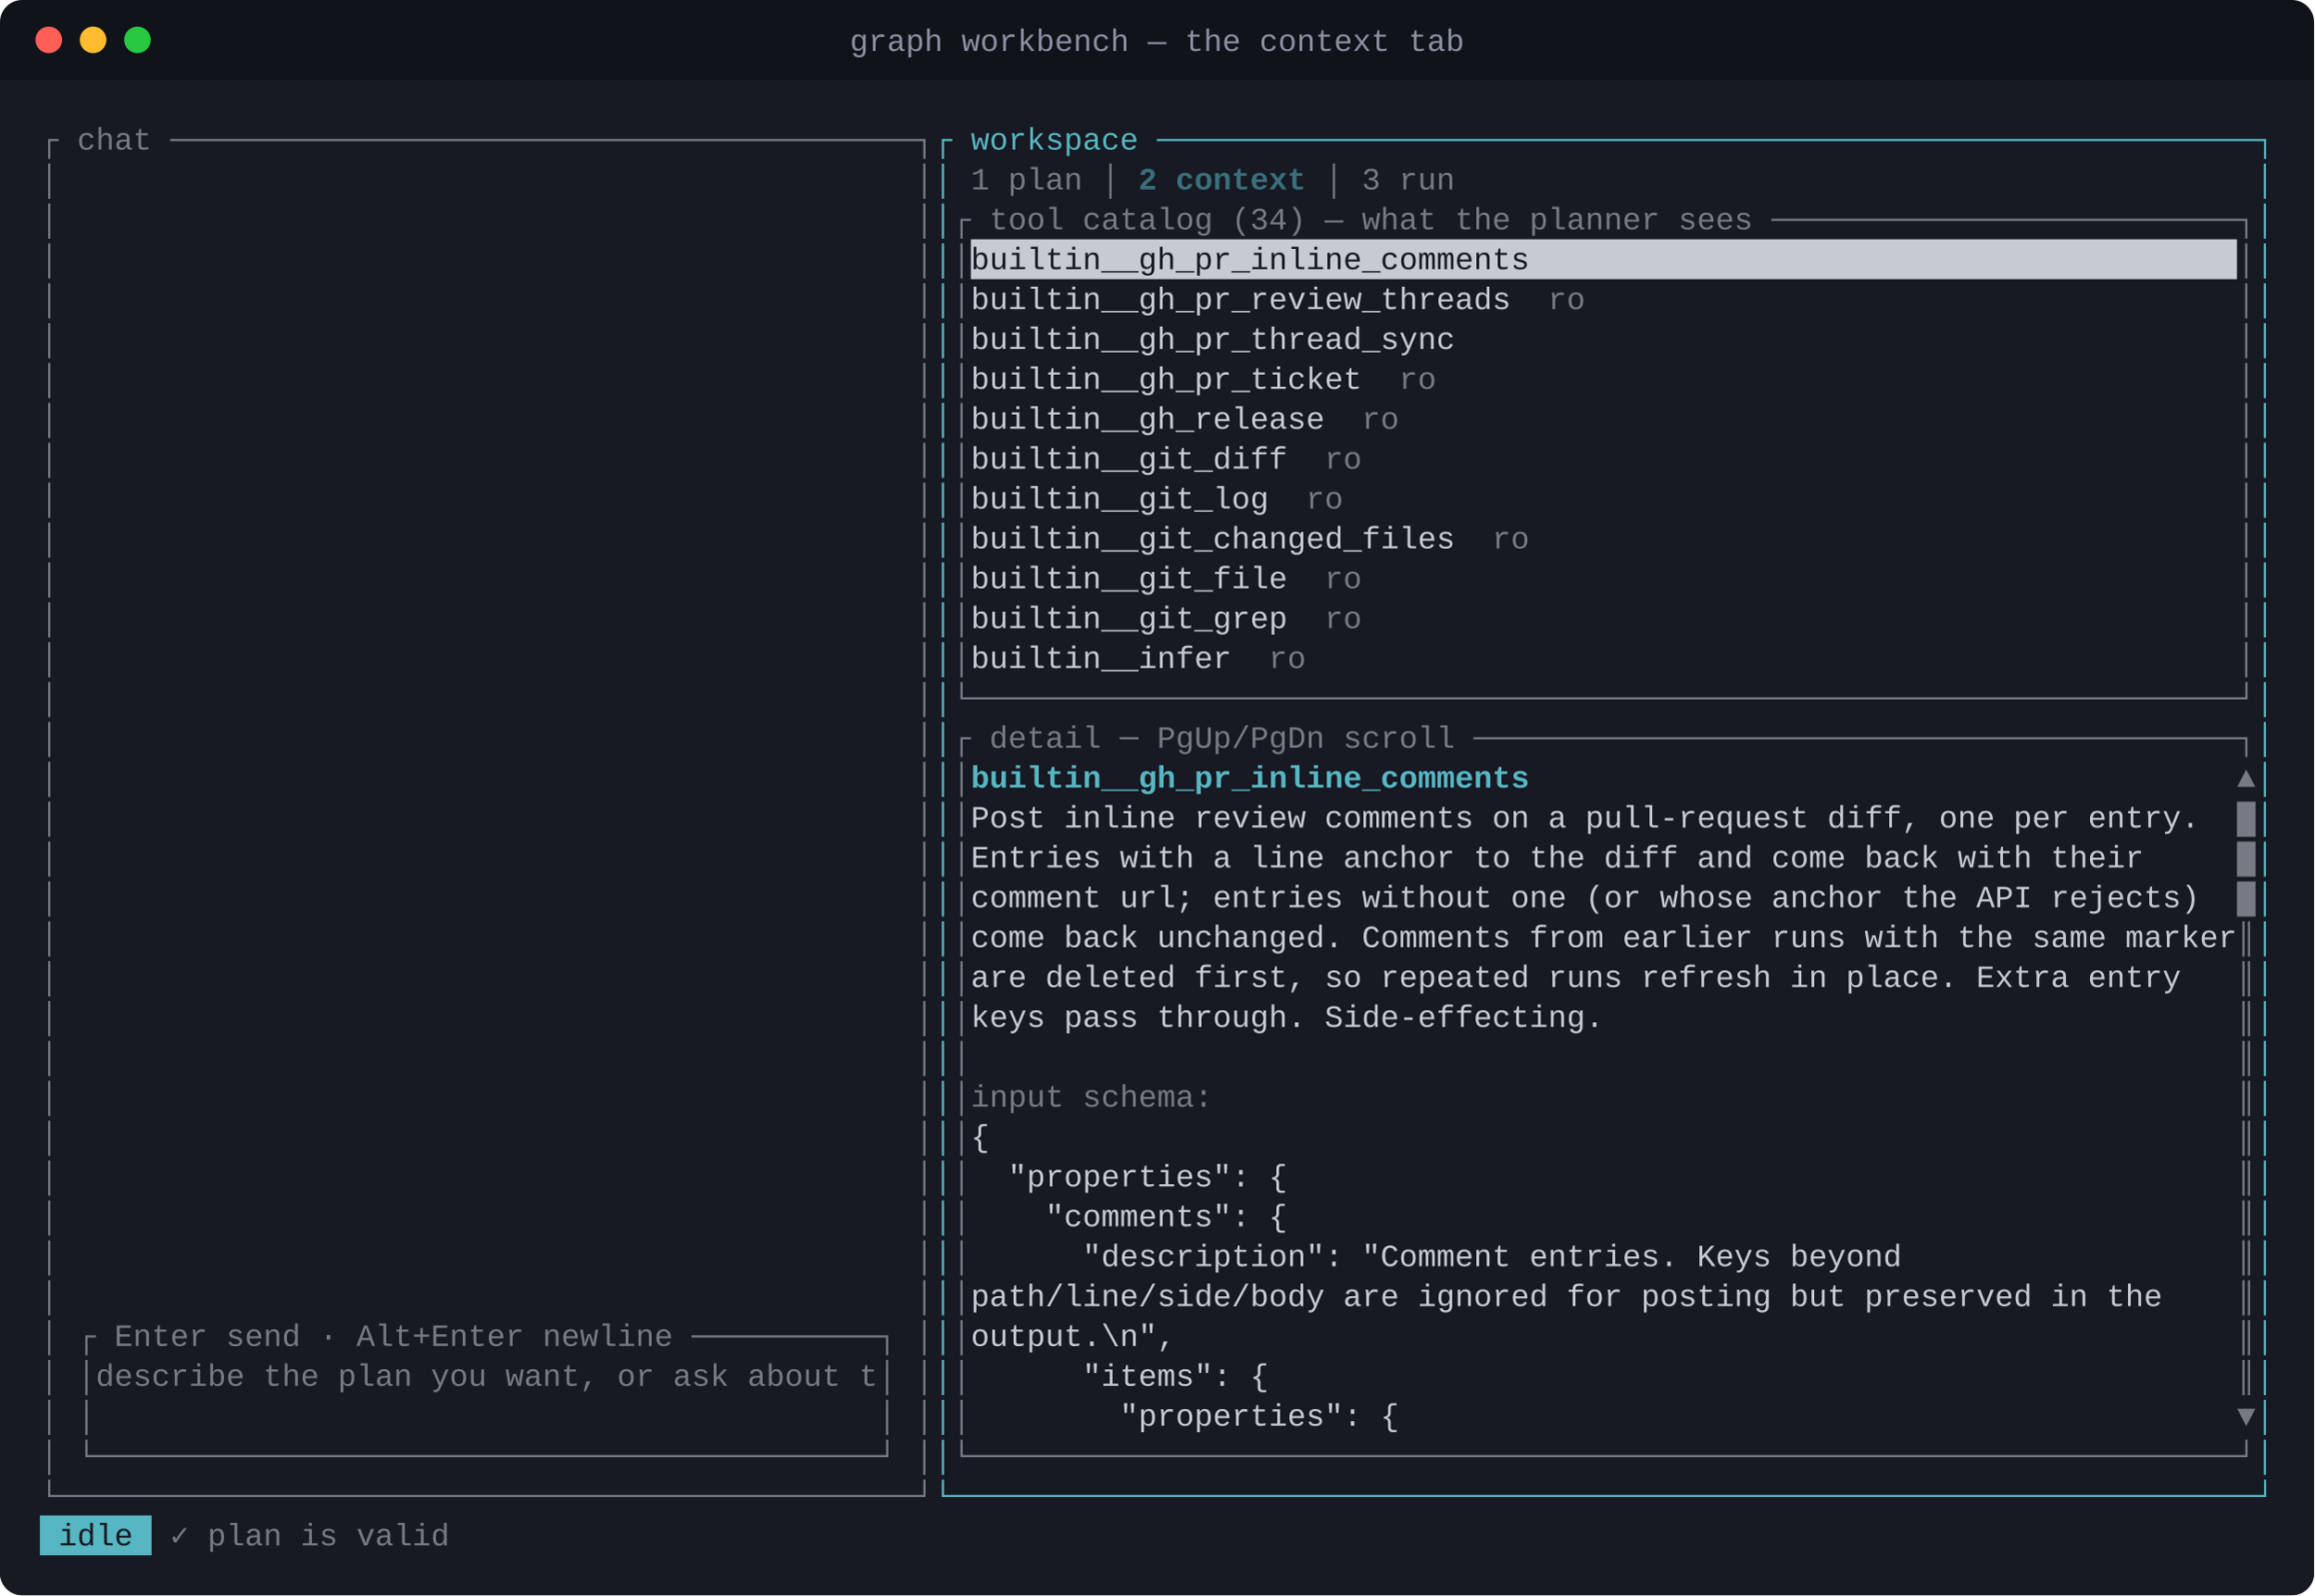
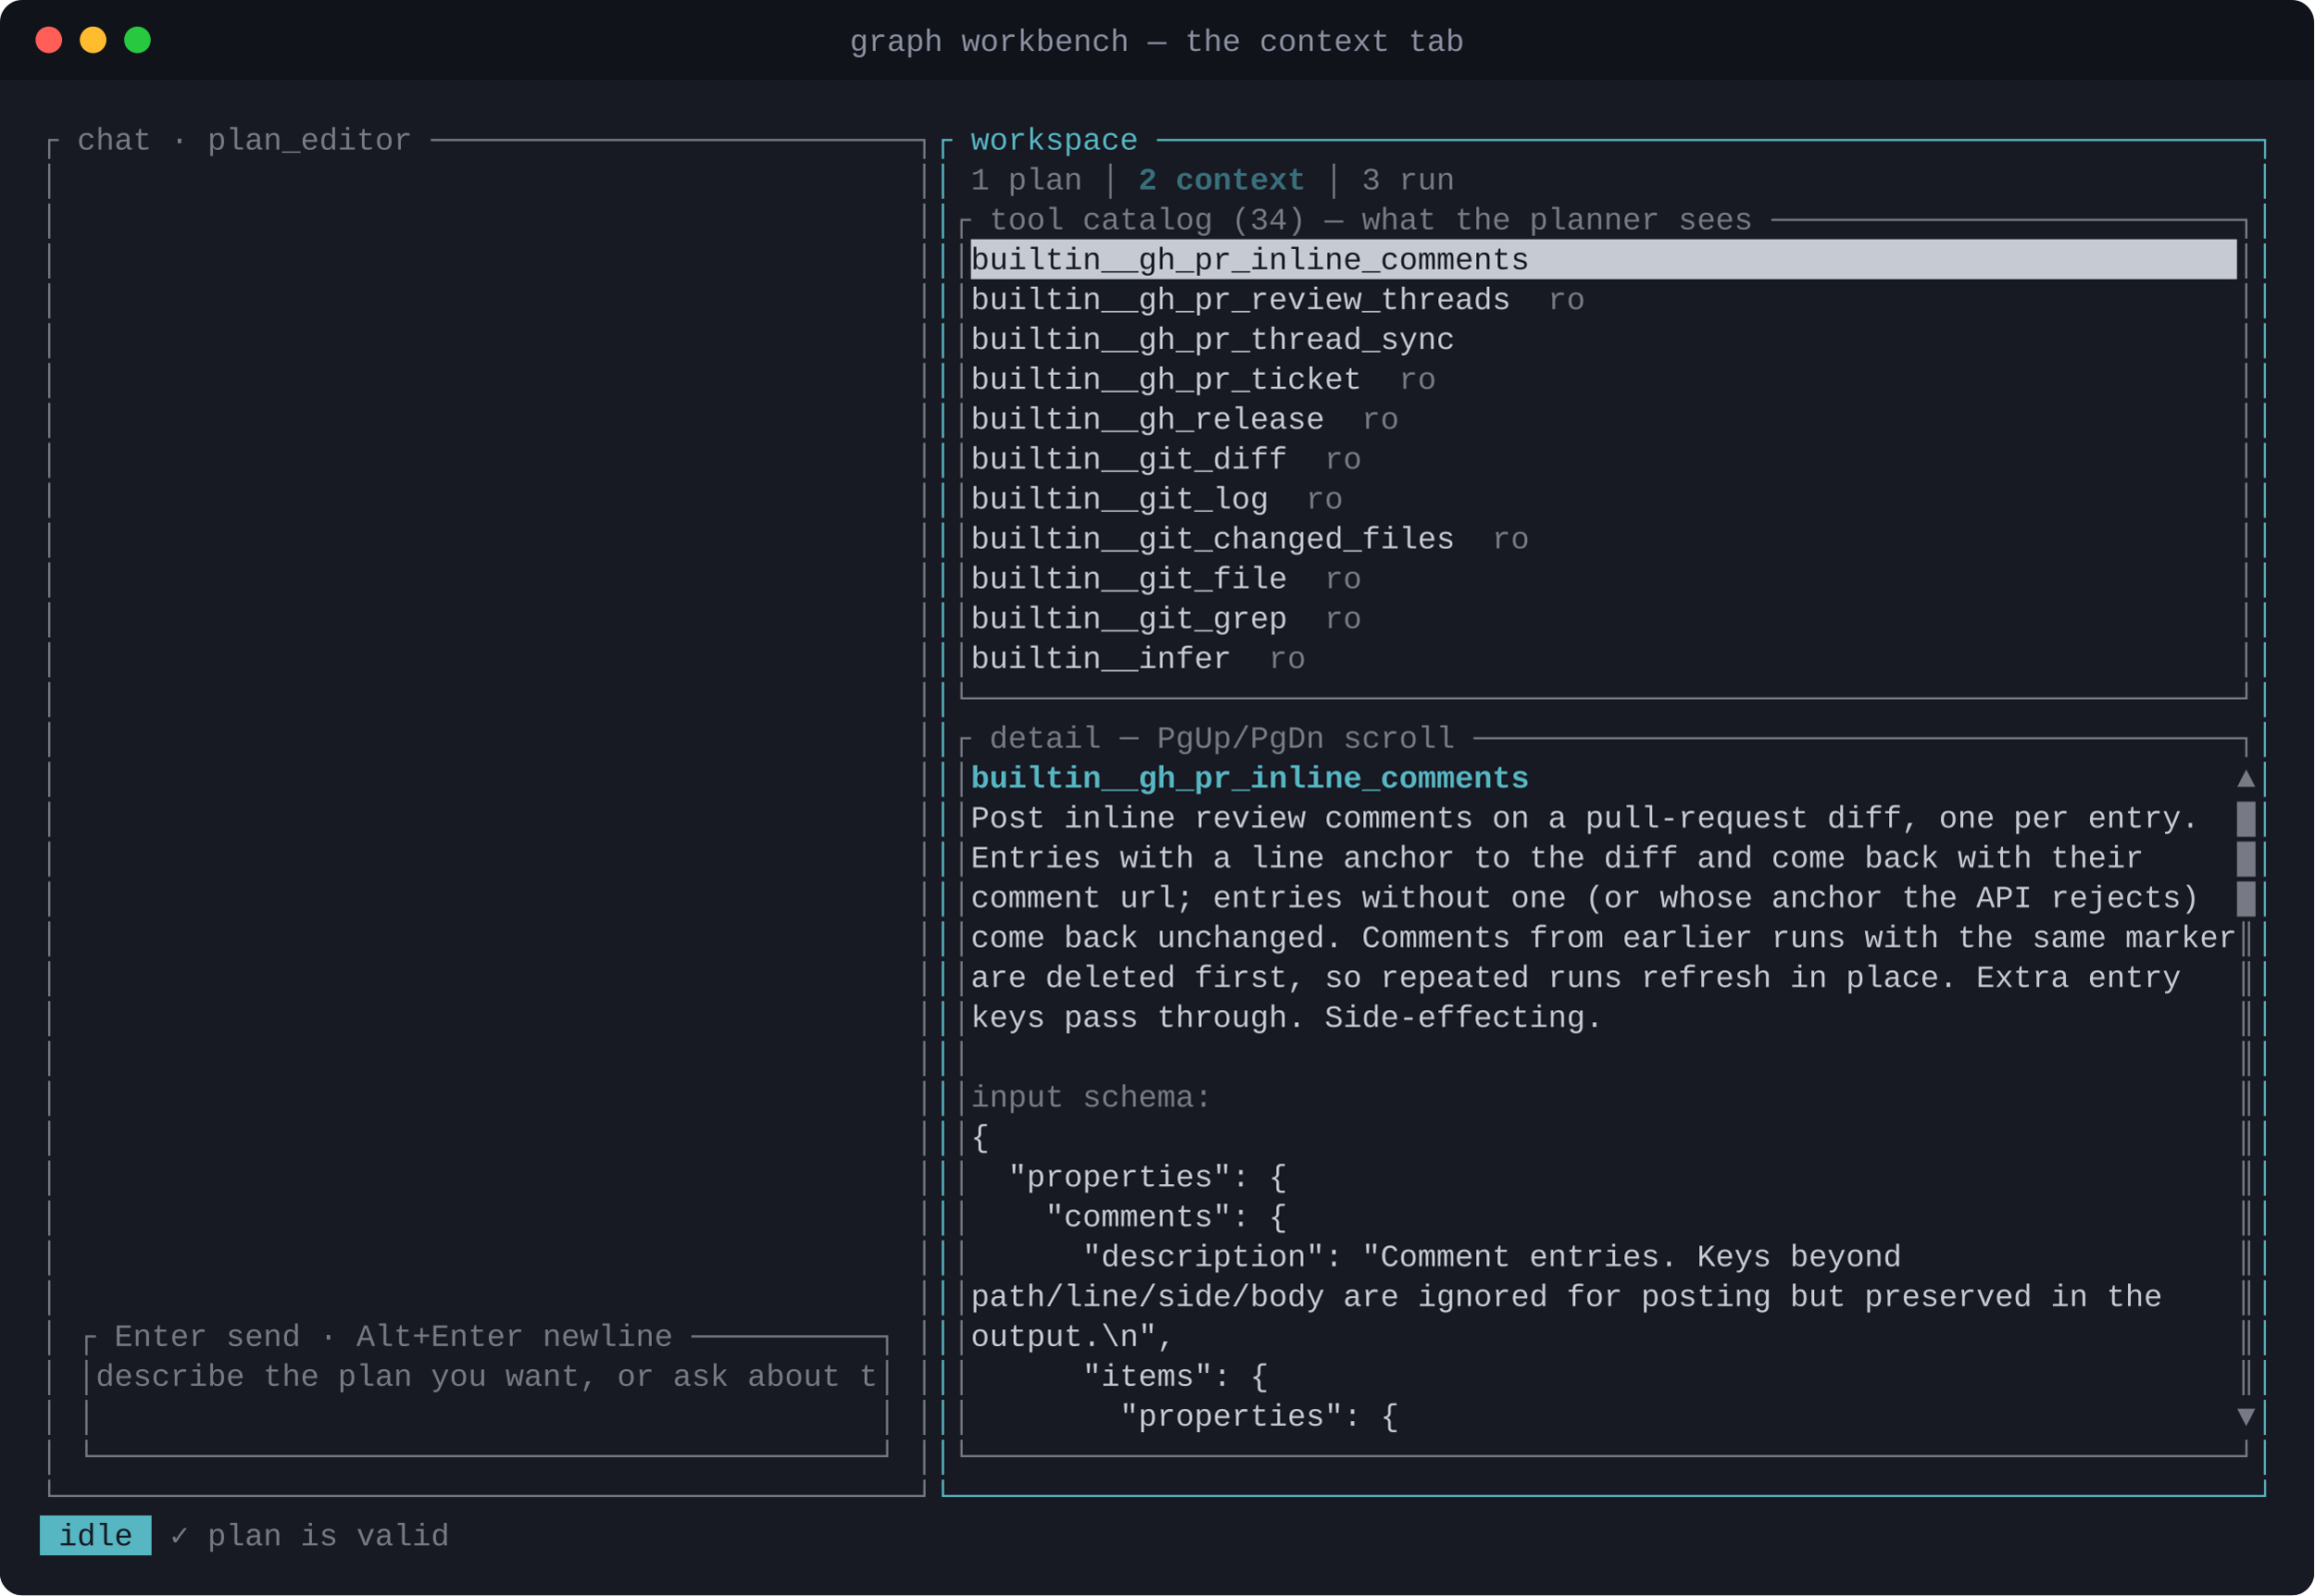
<svg xmlns="http://www.w3.org/2000/svg" width="1044" height="720" viewBox="0 0 1044 720" xml:space="preserve" font-family="ui-monospace, SFMono-Regular, Menlo, Consolas, 'Liberation Mono', monospace" font-size="14px">
  <rect width="1044" height="720" rx="10" fill="#11131b" />
  <rect y="36" width="1044" height="674" fill="#171923" />
  <rect y="700" width="1044" height="20" rx="10" fill="#171923" />
  <circle cx="22" cy="18" r="6" fill="#ff5f57" />
  <circle cx="42" cy="18" r="6" fill="#febc2e" />
  <circle cx="62" cy="18" r="6" fill="#28c840" />
  <text x="522" y="23" fill="#8b90a0" text-anchor="middle">graph workbench — the context tab</text>
  <rect x="438.0" y="108.0" width="571.2" height="18" fill="#c6cad3" />
  <rect x="18.0" y="684.0" width="50.4" height="18" fill="#56b6c2" />
  <text x="18.0" y="67.5" textLength="8.4" lengthAdjust="spacingAndGlyphs" fill="#c6cad3" opacity="0.55">┌</text>
  <text x="34.8" y="67.5" textLength="33.6" lengthAdjust="spacingAndGlyphs" fill="#c6cad3" opacity="0.55">chat</text>
-   <text x="76.8" y="67.5" textLength="344.4" lengthAdjust="spacingAndGlyphs" fill="#c6cad3" opacity="0.55">────────────────────────────────────────┐</text>
+   <text x="76.8" y="67.5" textLength="8.4" lengthAdjust="spacingAndGlyphs" fill="#c6cad3" opacity="0.55">·</text>
+   <text x="93.6" y="67.5" textLength="92.4" lengthAdjust="spacingAndGlyphs" fill="#c6cad3" opacity="0.55">plan_editor</text>
+   <text x="194.4" y="67.5" textLength="226.8" lengthAdjust="spacingAndGlyphs" fill="#c6cad3" opacity="0.55">──────────────────────────┐</text>
  <text x="421.2" y="67.5" textLength="8.4" lengthAdjust="spacingAndGlyphs" fill="#56b6c2">┌</text>
  <text x="438.0" y="67.5" textLength="75.6" lengthAdjust="spacingAndGlyphs" fill="#56b6c2">workspace</text>
  <text x="522.0" y="67.5" textLength="504.0" lengthAdjust="spacingAndGlyphs" fill="#56b6c2">───────────────────────────────────────────────────────────┐</text>
  <text x="18.0" y="85.5" textLength="8.4" lengthAdjust="spacingAndGlyphs" fill="#c6cad3" opacity="0.55">│</text>
  <text x="412.8" y="85.5" textLength="8.4" lengthAdjust="spacingAndGlyphs" fill="#c6cad3" opacity="0.55">│</text>
  <text x="421.2" y="85.5" textLength="8.4" lengthAdjust="spacingAndGlyphs" fill="#56b6c2">│</text>
  <text x="438.0" y="85.5" textLength="8.4" lengthAdjust="spacingAndGlyphs" fill="#c6cad3" opacity="0.55">1</text>
  <text x="454.8" y="85.5" textLength="33.6" lengthAdjust="spacingAndGlyphs" fill="#c6cad3" opacity="0.55">plan</text>
  <text x="496.8" y="85.5" textLength="8.4" lengthAdjust="spacingAndGlyphs" fill="#c6cad3" opacity="0.55">│</text>
  <text x="513.6" y="85.5" textLength="8.4" lengthAdjust="spacingAndGlyphs" fill="#56b6c2" font-weight="600" opacity="0.55">2</text>
  <text x="530.4" y="85.5" textLength="58.8" lengthAdjust="spacingAndGlyphs" fill="#56b6c2" font-weight="600" opacity="0.55">context</text>
  <text x="597.6" y="85.5" textLength="8.4" lengthAdjust="spacingAndGlyphs" fill="#c6cad3" opacity="0.55">│</text>
  <text x="614.4" y="85.5" textLength="8.4" lengthAdjust="spacingAndGlyphs" fill="#c6cad3" opacity="0.55">3</text>
  <text x="631.2" y="85.5" textLength="25.2" lengthAdjust="spacingAndGlyphs" fill="#c6cad3" opacity="0.55">run</text>
  <text x="1017.6" y="85.5" textLength="8.4" lengthAdjust="spacingAndGlyphs" fill="#56b6c2">│</text>
  <text x="18.0" y="103.5" textLength="8.4" lengthAdjust="spacingAndGlyphs" fill="#c6cad3" opacity="0.55">│</text>
  <text x="412.8" y="103.5" textLength="8.4" lengthAdjust="spacingAndGlyphs" fill="#c6cad3" opacity="0.55">│</text>
  <text x="421.2" y="103.5" textLength="8.4" lengthAdjust="spacingAndGlyphs" fill="#56b6c2">│</text>
  <text x="429.6" y="103.5" textLength="8.4" lengthAdjust="spacingAndGlyphs" fill="#c6cad3" opacity="0.55">┌</text>
  <text x="446.4" y="103.5" textLength="33.6" lengthAdjust="spacingAndGlyphs" fill="#c6cad3" opacity="0.55">tool</text>
  <text x="488.4" y="103.5" textLength="58.8" lengthAdjust="spacingAndGlyphs" fill="#c6cad3" opacity="0.55">catalog</text>
  <text x="555.6" y="103.5" textLength="33.6" lengthAdjust="spacingAndGlyphs" fill="#c6cad3" opacity="0.55">(34)</text>
  <text x="597.6" y="103.5" textLength="8.4" lengthAdjust="spacingAndGlyphs" fill="#c6cad3" opacity="0.55">—</text>
  <text x="614.4" y="103.5" textLength="33.6" lengthAdjust="spacingAndGlyphs" fill="#c6cad3" opacity="0.55">what</text>
  <text x="656.4" y="103.5" textLength="25.2" lengthAdjust="spacingAndGlyphs" fill="#c6cad3" opacity="0.55">the</text>
  <text x="690.0" y="103.5" textLength="58.8" lengthAdjust="spacingAndGlyphs" fill="#c6cad3" opacity="0.55">planner</text>
  <text x="757.2" y="103.5" textLength="33.6" lengthAdjust="spacingAndGlyphs" fill="#c6cad3" opacity="0.55">sees</text>
  <text x="799.2" y="103.5" textLength="218.4" lengthAdjust="spacingAndGlyphs" fill="#c6cad3" opacity="0.55">─────────────────────────┐</text>
  <text x="1017.6" y="103.5" textLength="8.4" lengthAdjust="spacingAndGlyphs" fill="#56b6c2">│</text>
  <text x="18.0" y="121.5" textLength="8.4" lengthAdjust="spacingAndGlyphs" fill="#c6cad3" opacity="0.55">│</text>
  <text x="412.8" y="121.5" textLength="8.4" lengthAdjust="spacingAndGlyphs" fill="#c6cad3" opacity="0.55">│</text>
  <text x="421.2" y="121.5" textLength="8.4" lengthAdjust="spacingAndGlyphs" fill="#56b6c2">│</text>
  <text x="429.6" y="121.5" textLength="8.4" lengthAdjust="spacingAndGlyphs" fill="#c6cad3" opacity="0.55">│</text>
  <text x="438.0" y="121.5" textLength="252.0" lengthAdjust="spacingAndGlyphs" fill="#171923">builtin__gh_pr_inline_comments</text>
  <text x="1009.2" y="121.5" textLength="8.4" lengthAdjust="spacingAndGlyphs" fill="#c6cad3" opacity="0.55">│</text>
  <text x="1017.6" y="121.5" textLength="8.4" lengthAdjust="spacingAndGlyphs" fill="#56b6c2">│</text>
  <text x="18.0" y="139.5" textLength="8.4" lengthAdjust="spacingAndGlyphs" fill="#c6cad3" opacity="0.55">│</text>
  <text x="412.8" y="139.5" textLength="8.4" lengthAdjust="spacingAndGlyphs" fill="#c6cad3" opacity="0.55">│</text>
  <text x="421.2" y="139.5" textLength="8.4" lengthAdjust="spacingAndGlyphs" fill="#56b6c2">│</text>
  <text x="429.6" y="139.5" textLength="8.4" lengthAdjust="spacingAndGlyphs" fill="#c6cad3" opacity="0.55">│</text>
  <text x="438.0" y="139.5" textLength="243.6" lengthAdjust="spacingAndGlyphs" fill="#c6cad3">builtin__gh_pr_review_threads</text>
  <text x="698.4" y="139.5" textLength="16.8" lengthAdjust="spacingAndGlyphs" fill="#c6cad3" opacity="0.55">ro</text>
  <text x="1009.2" y="139.5" textLength="8.4" lengthAdjust="spacingAndGlyphs" fill="#c6cad3" opacity="0.55">│</text>
  <text x="1017.6" y="139.5" textLength="8.4" lengthAdjust="spacingAndGlyphs" fill="#56b6c2">│</text>
  <text x="18.0" y="157.5" textLength="8.4" lengthAdjust="spacingAndGlyphs" fill="#c6cad3" opacity="0.55">│</text>
  <text x="412.8" y="157.5" textLength="8.4" lengthAdjust="spacingAndGlyphs" fill="#c6cad3" opacity="0.55">│</text>
  <text x="421.2" y="157.5" textLength="8.4" lengthAdjust="spacingAndGlyphs" fill="#56b6c2">│</text>
  <text x="429.6" y="157.5" textLength="8.4" lengthAdjust="spacingAndGlyphs" fill="#c6cad3" opacity="0.55">│</text>
  <text x="438.0" y="157.5" textLength="218.4" lengthAdjust="spacingAndGlyphs" fill="#c6cad3">builtin__gh_pr_thread_sync</text>
  <text x="1009.2" y="157.5" textLength="8.4" lengthAdjust="spacingAndGlyphs" fill="#c6cad3" opacity="0.55">│</text>
  <text x="1017.6" y="157.5" textLength="8.4" lengthAdjust="spacingAndGlyphs" fill="#56b6c2">│</text>
  <text x="18.0" y="175.5" textLength="8.4" lengthAdjust="spacingAndGlyphs" fill="#c6cad3" opacity="0.55">│</text>
  <text x="412.8" y="175.5" textLength="8.4" lengthAdjust="spacingAndGlyphs" fill="#c6cad3" opacity="0.55">│</text>
  <text x="421.2" y="175.5" textLength="8.4" lengthAdjust="spacingAndGlyphs" fill="#56b6c2">│</text>
  <text x="429.6" y="175.5" textLength="8.4" lengthAdjust="spacingAndGlyphs" fill="#c6cad3" opacity="0.55">│</text>
  <text x="438.0" y="175.5" textLength="176.4" lengthAdjust="spacingAndGlyphs" fill="#c6cad3">builtin__gh_pr_ticket</text>
  <text x="631.2" y="175.5" textLength="16.8" lengthAdjust="spacingAndGlyphs" fill="#c6cad3" opacity="0.55">ro</text>
  <text x="1009.2" y="175.5" textLength="8.4" lengthAdjust="spacingAndGlyphs" fill="#c6cad3" opacity="0.55">│</text>
  <text x="1017.6" y="175.5" textLength="8.4" lengthAdjust="spacingAndGlyphs" fill="#56b6c2">│</text>
  <text x="18.0" y="193.5" textLength="8.4" lengthAdjust="spacingAndGlyphs" fill="#c6cad3" opacity="0.55">│</text>
  <text x="412.8" y="193.5" textLength="8.4" lengthAdjust="spacingAndGlyphs" fill="#c6cad3" opacity="0.55">│</text>
  <text x="421.2" y="193.5" textLength="8.4" lengthAdjust="spacingAndGlyphs" fill="#56b6c2">│</text>
  <text x="429.6" y="193.5" textLength="8.4" lengthAdjust="spacingAndGlyphs" fill="#c6cad3" opacity="0.55">│</text>
  <text x="438.0" y="193.5" textLength="159.6" lengthAdjust="spacingAndGlyphs" fill="#c6cad3">builtin__gh_release</text>
  <text x="614.4" y="193.5" textLength="16.8" lengthAdjust="spacingAndGlyphs" fill="#c6cad3" opacity="0.55">ro</text>
  <text x="1009.2" y="193.5" textLength="8.4" lengthAdjust="spacingAndGlyphs" fill="#c6cad3" opacity="0.55">│</text>
  <text x="1017.6" y="193.5" textLength="8.4" lengthAdjust="spacingAndGlyphs" fill="#56b6c2">│</text>
  <text x="18.0" y="211.5" textLength="8.4" lengthAdjust="spacingAndGlyphs" fill="#c6cad3" opacity="0.55">│</text>
  <text x="412.8" y="211.5" textLength="8.4" lengthAdjust="spacingAndGlyphs" fill="#c6cad3" opacity="0.55">│</text>
  <text x="421.2" y="211.5" textLength="8.4" lengthAdjust="spacingAndGlyphs" fill="#56b6c2">│</text>
  <text x="429.6" y="211.5" textLength="8.4" lengthAdjust="spacingAndGlyphs" fill="#c6cad3" opacity="0.55">│</text>
  <text x="438.0" y="211.5" textLength="142.8" lengthAdjust="spacingAndGlyphs" fill="#c6cad3">builtin__git_diff</text>
  <text x="597.6" y="211.5" textLength="16.8" lengthAdjust="spacingAndGlyphs" fill="#c6cad3" opacity="0.55">ro</text>
  <text x="1009.2" y="211.5" textLength="8.4" lengthAdjust="spacingAndGlyphs" fill="#c6cad3" opacity="0.55">│</text>
  <text x="1017.6" y="211.5" textLength="8.4" lengthAdjust="spacingAndGlyphs" fill="#56b6c2">│</text>
  <text x="18.0" y="229.5" textLength="8.4" lengthAdjust="spacingAndGlyphs" fill="#c6cad3" opacity="0.55">│</text>
  <text x="412.8" y="229.5" textLength="8.4" lengthAdjust="spacingAndGlyphs" fill="#c6cad3" opacity="0.55">│</text>
  <text x="421.2" y="229.5" textLength="8.4" lengthAdjust="spacingAndGlyphs" fill="#56b6c2">│</text>
  <text x="429.6" y="229.5" textLength="8.4" lengthAdjust="spacingAndGlyphs" fill="#c6cad3" opacity="0.55">│</text>
  <text x="438.0" y="229.5" textLength="134.4" lengthAdjust="spacingAndGlyphs" fill="#c6cad3">builtin__git_log</text>
  <text x="589.2" y="229.5" textLength="16.8" lengthAdjust="spacingAndGlyphs" fill="#c6cad3" opacity="0.55">ro</text>
  <text x="1009.2" y="229.5" textLength="8.4" lengthAdjust="spacingAndGlyphs" fill="#c6cad3" opacity="0.55">│</text>
  <text x="1017.6" y="229.5" textLength="8.4" lengthAdjust="spacingAndGlyphs" fill="#56b6c2">│</text>
  <text x="18.0" y="247.5" textLength="8.4" lengthAdjust="spacingAndGlyphs" fill="#c6cad3" opacity="0.55">│</text>
  <text x="412.8" y="247.5" textLength="8.4" lengthAdjust="spacingAndGlyphs" fill="#c6cad3" opacity="0.55">│</text>
  <text x="421.2" y="247.5" textLength="8.4" lengthAdjust="spacingAndGlyphs" fill="#56b6c2">│</text>
  <text x="429.6" y="247.5" textLength="8.4" lengthAdjust="spacingAndGlyphs" fill="#c6cad3" opacity="0.55">│</text>
  <text x="438.0" y="247.5" textLength="218.4" lengthAdjust="spacingAndGlyphs" fill="#c6cad3">builtin__git_changed_files</text>
  <text x="673.2" y="247.5" textLength="16.8" lengthAdjust="spacingAndGlyphs" fill="#c6cad3" opacity="0.55">ro</text>
  <text x="1009.2" y="247.5" textLength="8.4" lengthAdjust="spacingAndGlyphs" fill="#c6cad3" opacity="0.55">│</text>
  <text x="1017.6" y="247.5" textLength="8.4" lengthAdjust="spacingAndGlyphs" fill="#56b6c2">│</text>
  <text x="18.0" y="265.5" textLength="8.4" lengthAdjust="spacingAndGlyphs" fill="#c6cad3" opacity="0.55">│</text>
  <text x="412.8" y="265.5" textLength="8.4" lengthAdjust="spacingAndGlyphs" fill="#c6cad3" opacity="0.55">│</text>
  <text x="421.2" y="265.5" textLength="8.4" lengthAdjust="spacingAndGlyphs" fill="#56b6c2">│</text>
  <text x="429.6" y="265.5" textLength="8.4" lengthAdjust="spacingAndGlyphs" fill="#c6cad3" opacity="0.55">│</text>
  <text x="438.0" y="265.5" textLength="142.8" lengthAdjust="spacingAndGlyphs" fill="#c6cad3">builtin__git_file</text>
  <text x="597.6" y="265.5" textLength="16.8" lengthAdjust="spacingAndGlyphs" fill="#c6cad3" opacity="0.55">ro</text>
  <text x="1009.2" y="265.5" textLength="8.4" lengthAdjust="spacingAndGlyphs" fill="#c6cad3" opacity="0.55">│</text>
  <text x="1017.6" y="265.5" textLength="8.4" lengthAdjust="spacingAndGlyphs" fill="#56b6c2">│</text>
  <text x="18.0" y="283.5" textLength="8.4" lengthAdjust="spacingAndGlyphs" fill="#c6cad3" opacity="0.55">│</text>
  <text x="412.8" y="283.5" textLength="8.4" lengthAdjust="spacingAndGlyphs" fill="#c6cad3" opacity="0.55">│</text>
  <text x="421.2" y="283.5" textLength="8.4" lengthAdjust="spacingAndGlyphs" fill="#56b6c2">│</text>
  <text x="429.6" y="283.5" textLength="8.4" lengthAdjust="spacingAndGlyphs" fill="#c6cad3" opacity="0.55">│</text>
  <text x="438.0" y="283.5" textLength="142.8" lengthAdjust="spacingAndGlyphs" fill="#c6cad3">builtin__git_grep</text>
  <text x="597.6" y="283.5" textLength="16.8" lengthAdjust="spacingAndGlyphs" fill="#c6cad3" opacity="0.55">ro</text>
  <text x="1009.2" y="283.5" textLength="8.4" lengthAdjust="spacingAndGlyphs" fill="#c6cad3" opacity="0.55">│</text>
  <text x="1017.6" y="283.5" textLength="8.4" lengthAdjust="spacingAndGlyphs" fill="#56b6c2">│</text>
  <text x="18.0" y="301.5" textLength="8.4" lengthAdjust="spacingAndGlyphs" fill="#c6cad3" opacity="0.55">│</text>
  <text x="412.8" y="301.5" textLength="8.4" lengthAdjust="spacingAndGlyphs" fill="#c6cad3" opacity="0.55">│</text>
  <text x="421.2" y="301.5" textLength="8.4" lengthAdjust="spacingAndGlyphs" fill="#56b6c2">│</text>
  <text x="429.6" y="301.5" textLength="8.4" lengthAdjust="spacingAndGlyphs" fill="#c6cad3" opacity="0.55">│</text>
  <text x="438.0" y="301.5" textLength="117.6" lengthAdjust="spacingAndGlyphs" fill="#c6cad3">builtin__infer</text>
  <text x="572.4" y="301.5" textLength="16.8" lengthAdjust="spacingAndGlyphs" fill="#c6cad3" opacity="0.55">ro</text>
  <text x="1009.2" y="301.5" textLength="8.4" lengthAdjust="spacingAndGlyphs" fill="#c6cad3" opacity="0.55">│</text>
  <text x="1017.6" y="301.5" textLength="8.4" lengthAdjust="spacingAndGlyphs" fill="#56b6c2">│</text>
  <text x="18.0" y="319.5" textLength="8.4" lengthAdjust="spacingAndGlyphs" fill="#c6cad3" opacity="0.55">│</text>
  <text x="412.8" y="319.5" textLength="8.4" lengthAdjust="spacingAndGlyphs" fill="#c6cad3" opacity="0.55">│</text>
  <text x="421.2" y="319.5" textLength="8.4" lengthAdjust="spacingAndGlyphs" fill="#56b6c2">│</text>
  <text x="429.6" y="319.5" textLength="588.0" lengthAdjust="spacingAndGlyphs" fill="#c6cad3" opacity="0.55">└────────────────────────────────────────────────────────────────────┘</text>
  <text x="1017.6" y="319.5" textLength="8.4" lengthAdjust="spacingAndGlyphs" fill="#56b6c2">│</text>
  <text x="18.0" y="337.5" textLength="8.4" lengthAdjust="spacingAndGlyphs" fill="#c6cad3" opacity="0.55">│</text>
  <text x="412.8" y="337.5" textLength="8.4" lengthAdjust="spacingAndGlyphs" fill="#c6cad3" opacity="0.55">│</text>
  <text x="421.2" y="337.5" textLength="8.4" lengthAdjust="spacingAndGlyphs" fill="#56b6c2">│</text>
  <text x="429.6" y="337.5" textLength="8.4" lengthAdjust="spacingAndGlyphs" fill="#c6cad3" opacity="0.55">┌</text>
  <text x="446.4" y="337.5" textLength="50.4" lengthAdjust="spacingAndGlyphs" fill="#c6cad3" opacity="0.55">detail</text>
  <text x="505.2" y="337.5" textLength="8.4" lengthAdjust="spacingAndGlyphs" fill="#c6cad3" opacity="0.55">─</text>
  <text x="522.0" y="337.5" textLength="75.6" lengthAdjust="spacingAndGlyphs" fill="#c6cad3" opacity="0.55">PgUp/PgDn</text>
  <text x="606.0" y="337.5" textLength="50.4" lengthAdjust="spacingAndGlyphs" fill="#c6cad3" opacity="0.55">scroll</text>
  <text x="664.8" y="337.5" textLength="352.8" lengthAdjust="spacingAndGlyphs" fill="#c6cad3" opacity="0.55">─────────────────────────────────────────┐</text>
  <text x="1017.6" y="337.5" textLength="8.4" lengthAdjust="spacingAndGlyphs" fill="#56b6c2">│</text>
  <text x="18.0" y="355.5" textLength="8.4" lengthAdjust="spacingAndGlyphs" fill="#c6cad3" opacity="0.55">│</text>
  <text x="412.8" y="355.5" textLength="8.4" lengthAdjust="spacingAndGlyphs" fill="#c6cad3" opacity="0.55">│</text>
  <text x="421.2" y="355.5" textLength="8.4" lengthAdjust="spacingAndGlyphs" fill="#56b6c2">│</text>
  <text x="429.6" y="355.5" textLength="8.4" lengthAdjust="spacingAndGlyphs" fill="#c6cad3" opacity="0.55">│</text>
  <text x="438.0" y="355.5" textLength="252.0" lengthAdjust="spacingAndGlyphs" fill="#56b6c2" font-weight="600">builtin__gh_pr_inline_comments</text>
  <text x="1009.2" y="355.5" textLength="8.4" lengthAdjust="spacingAndGlyphs" fill="#c6cad3" opacity="0.55">▲</text>
  <text x="1017.6" y="355.5" textLength="8.4" lengthAdjust="spacingAndGlyphs" fill="#56b6c2">│</text>
  <text x="18.0" y="373.5" textLength="8.4" lengthAdjust="spacingAndGlyphs" fill="#c6cad3" opacity="0.55">│</text>
  <text x="412.8" y="373.5" textLength="8.4" lengthAdjust="spacingAndGlyphs" fill="#c6cad3" opacity="0.55">│</text>
  <text x="421.2" y="373.5" textLength="8.4" lengthAdjust="spacingAndGlyphs" fill="#56b6c2">│</text>
  <text x="429.6" y="373.5" textLength="8.4" lengthAdjust="spacingAndGlyphs" fill="#c6cad3" opacity="0.55">│</text>
  <text x="438.0" y="373.5" textLength="33.6" lengthAdjust="spacingAndGlyphs" fill="#c6cad3">Post</text>
  <text x="480.0" y="373.5" textLength="50.4" lengthAdjust="spacingAndGlyphs" fill="#c6cad3">inline</text>
  <text x="538.8" y="373.5" textLength="50.4" lengthAdjust="spacingAndGlyphs" fill="#c6cad3">review</text>
  <text x="597.6" y="373.5" textLength="67.2" lengthAdjust="spacingAndGlyphs" fill="#c6cad3">comments</text>
  <text x="673.2" y="373.5" textLength="16.8" lengthAdjust="spacingAndGlyphs" fill="#c6cad3">on</text>
  <text x="698.4" y="373.5" textLength="8.4" lengthAdjust="spacingAndGlyphs" fill="#c6cad3">a</text>
  <text x="715.2" y="373.5" textLength="100.8" lengthAdjust="spacingAndGlyphs" fill="#c6cad3">pull-request</text>
  <text x="824.4" y="373.5" textLength="42.0" lengthAdjust="spacingAndGlyphs" fill="#c6cad3">diff,</text>
  <text x="874.8" y="373.5" textLength="25.2" lengthAdjust="spacingAndGlyphs" fill="#c6cad3">one</text>
  <text x="908.4" y="373.5" textLength="25.2" lengthAdjust="spacingAndGlyphs" fill="#c6cad3">per</text>
  <text x="942.0" y="373.5" textLength="50.4" lengthAdjust="spacingAndGlyphs" fill="#c6cad3">entry.</text>
  <text x="1009.2" y="373.5" textLength="8.4" lengthAdjust="spacingAndGlyphs" fill="#c6cad3" opacity="0.55">█</text>
  <text x="1017.6" y="373.5" textLength="8.4" lengthAdjust="spacingAndGlyphs" fill="#56b6c2">│</text>
  <text x="18.0" y="391.5" textLength="8.4" lengthAdjust="spacingAndGlyphs" fill="#c6cad3" opacity="0.55">│</text>
  <text x="412.8" y="391.5" textLength="8.4" lengthAdjust="spacingAndGlyphs" fill="#c6cad3" opacity="0.55">│</text>
  <text x="421.2" y="391.5" textLength="8.4" lengthAdjust="spacingAndGlyphs" fill="#56b6c2">│</text>
  <text x="429.6" y="391.5" textLength="8.4" lengthAdjust="spacingAndGlyphs" fill="#c6cad3" opacity="0.55">│</text>
  <text x="438.0" y="391.5" textLength="58.8" lengthAdjust="spacingAndGlyphs" fill="#c6cad3">Entries</text>
  <text x="505.2" y="391.5" textLength="33.6" lengthAdjust="spacingAndGlyphs" fill="#c6cad3">with</text>
  <text x="547.2" y="391.5" textLength="8.4" lengthAdjust="spacingAndGlyphs" fill="#c6cad3">a</text>
  <text x="564.0" y="391.5" textLength="33.6" lengthAdjust="spacingAndGlyphs" fill="#c6cad3">line</text>
  <text x="606.0" y="391.5" textLength="50.4" lengthAdjust="spacingAndGlyphs" fill="#c6cad3">anchor</text>
  <text x="664.8" y="391.5" textLength="16.8" lengthAdjust="spacingAndGlyphs" fill="#c6cad3">to</text>
  <text x="690.0" y="391.5" textLength="25.2" lengthAdjust="spacingAndGlyphs" fill="#c6cad3">the</text>
  <text x="723.6" y="391.5" textLength="33.6" lengthAdjust="spacingAndGlyphs" fill="#c6cad3">diff</text>
  <text x="765.6" y="391.5" textLength="25.2" lengthAdjust="spacingAndGlyphs" fill="#c6cad3">and</text>
  <text x="799.2" y="391.5" textLength="33.6" lengthAdjust="spacingAndGlyphs" fill="#c6cad3">come</text>
  <text x="841.2" y="391.5" textLength="33.6" lengthAdjust="spacingAndGlyphs" fill="#c6cad3">back</text>
  <text x="883.2" y="391.5" textLength="33.6" lengthAdjust="spacingAndGlyphs" fill="#c6cad3">with</text>
  <text x="925.2" y="391.5" textLength="42.0" lengthAdjust="spacingAndGlyphs" fill="#c6cad3">their</text>
  <text x="1009.2" y="391.5" textLength="8.4" lengthAdjust="spacingAndGlyphs" fill="#c6cad3" opacity="0.55">█</text>
  <text x="1017.6" y="391.5" textLength="8.4" lengthAdjust="spacingAndGlyphs" fill="#56b6c2">│</text>
  <text x="18.0" y="409.5" textLength="8.4" lengthAdjust="spacingAndGlyphs" fill="#c6cad3" opacity="0.55">│</text>
  <text x="412.8" y="409.5" textLength="8.4" lengthAdjust="spacingAndGlyphs" fill="#c6cad3" opacity="0.55">│</text>
  <text x="421.2" y="409.5" textLength="8.4" lengthAdjust="spacingAndGlyphs" fill="#56b6c2">│</text>
  <text x="429.6" y="409.5" textLength="8.4" lengthAdjust="spacingAndGlyphs" fill="#c6cad3" opacity="0.55">│</text>
  <text x="438.0" y="409.5" textLength="58.8" lengthAdjust="spacingAndGlyphs" fill="#c6cad3">comment</text>
  <text x="505.2" y="409.5" textLength="33.6" lengthAdjust="spacingAndGlyphs" fill="#c6cad3">url;</text>
  <text x="547.2" y="409.5" textLength="58.8" lengthAdjust="spacingAndGlyphs" fill="#c6cad3">entries</text>
  <text x="614.4" y="409.5" textLength="58.8" lengthAdjust="spacingAndGlyphs" fill="#c6cad3">without</text>
  <text x="681.6" y="409.5" textLength="25.2" lengthAdjust="spacingAndGlyphs" fill="#c6cad3">one</text>
  <text x="715.2" y="409.5" textLength="25.2" lengthAdjust="spacingAndGlyphs" fill="#c6cad3">(or</text>
  <text x="748.8" y="409.5" textLength="42.0" lengthAdjust="spacingAndGlyphs" fill="#c6cad3">whose</text>
  <text x="799.2" y="409.5" textLength="50.4" lengthAdjust="spacingAndGlyphs" fill="#c6cad3">anchor</text>
  <text x="858.0" y="409.5" textLength="25.2" lengthAdjust="spacingAndGlyphs" fill="#c6cad3">the</text>
  <text x="891.6" y="409.5" textLength="25.2" lengthAdjust="spacingAndGlyphs" fill="#c6cad3">API</text>
  <text x="925.2" y="409.5" textLength="67.2" lengthAdjust="spacingAndGlyphs" fill="#c6cad3">rejects)</text>
  <text x="1009.2" y="409.5" textLength="8.4" lengthAdjust="spacingAndGlyphs" fill="#c6cad3" opacity="0.55">█</text>
  <text x="1017.6" y="409.5" textLength="8.4" lengthAdjust="spacingAndGlyphs" fill="#56b6c2">│</text>
  <text x="18.0" y="427.5" textLength="8.4" lengthAdjust="spacingAndGlyphs" fill="#c6cad3" opacity="0.55">│</text>
  <text x="412.8" y="427.5" textLength="8.4" lengthAdjust="spacingAndGlyphs" fill="#c6cad3" opacity="0.55">│</text>
  <text x="421.2" y="427.5" textLength="8.4" lengthAdjust="spacingAndGlyphs" fill="#56b6c2">│</text>
  <text x="429.6" y="427.5" textLength="8.4" lengthAdjust="spacingAndGlyphs" fill="#c6cad3" opacity="0.55">│</text>
  <text x="438.0" y="427.5" textLength="33.6" lengthAdjust="spacingAndGlyphs" fill="#c6cad3">come</text>
  <text x="480.0" y="427.5" textLength="33.6" lengthAdjust="spacingAndGlyphs" fill="#c6cad3">back</text>
  <text x="522.0" y="427.5" textLength="84.0" lengthAdjust="spacingAndGlyphs" fill="#c6cad3">unchanged.</text>
  <text x="614.4" y="427.5" textLength="67.2" lengthAdjust="spacingAndGlyphs" fill="#c6cad3">Comments</text>
  <text x="690.0" y="427.5" textLength="33.6" lengthAdjust="spacingAndGlyphs" fill="#c6cad3">from</text>
  <text x="732.0" y="427.5" textLength="58.8" lengthAdjust="spacingAndGlyphs" fill="#c6cad3">earlier</text>
  <text x="799.2" y="427.5" textLength="33.6" lengthAdjust="spacingAndGlyphs" fill="#c6cad3">runs</text>
  <text x="841.2" y="427.5" textLength="33.6" lengthAdjust="spacingAndGlyphs" fill="#c6cad3">with</text>
  <text x="883.2" y="427.5" textLength="25.2" lengthAdjust="spacingAndGlyphs" fill="#c6cad3">the</text>
  <text x="916.8" y="427.5" textLength="33.6" lengthAdjust="spacingAndGlyphs" fill="#c6cad3">same</text>
  <text x="958.8" y="427.5" textLength="50.4" lengthAdjust="spacingAndGlyphs" fill="#c6cad3">marker</text>
  <text x="1009.2" y="427.5" textLength="8.4" lengthAdjust="spacingAndGlyphs" fill="#c6cad3" opacity="0.55">║</text>
  <text x="1017.6" y="427.5" textLength="8.4" lengthAdjust="spacingAndGlyphs" fill="#56b6c2">│</text>
  <text x="18.0" y="445.5" textLength="8.4" lengthAdjust="spacingAndGlyphs" fill="#c6cad3" opacity="0.55">│</text>
  <text x="412.8" y="445.5" textLength="8.4" lengthAdjust="spacingAndGlyphs" fill="#c6cad3" opacity="0.55">│</text>
  <text x="421.2" y="445.5" textLength="8.4" lengthAdjust="spacingAndGlyphs" fill="#56b6c2">│</text>
  <text x="429.6" y="445.5" textLength="8.4" lengthAdjust="spacingAndGlyphs" fill="#c6cad3" opacity="0.55">│</text>
  <text x="438.0" y="445.5" textLength="25.2" lengthAdjust="spacingAndGlyphs" fill="#c6cad3">are</text>
  <text x="471.6" y="445.5" textLength="58.8" lengthAdjust="spacingAndGlyphs" fill="#c6cad3">deleted</text>
  <text x="538.8" y="445.5" textLength="50.4" lengthAdjust="spacingAndGlyphs" fill="#c6cad3">first,</text>
  <text x="597.6" y="445.5" textLength="16.8" lengthAdjust="spacingAndGlyphs" fill="#c6cad3">so</text>
  <text x="622.8" y="445.5" textLength="67.2" lengthAdjust="spacingAndGlyphs" fill="#c6cad3">repeated</text>
  <text x="698.4" y="445.5" textLength="33.6" lengthAdjust="spacingAndGlyphs" fill="#c6cad3">runs</text>
  <text x="740.4" y="445.5" textLength="58.8" lengthAdjust="spacingAndGlyphs" fill="#c6cad3">refresh</text>
  <text x="807.6" y="445.5" textLength="16.8" lengthAdjust="spacingAndGlyphs" fill="#c6cad3">in</text>
  <text x="832.8" y="445.5" textLength="50.4" lengthAdjust="spacingAndGlyphs" fill="#c6cad3">place.</text>
  <text x="891.6" y="445.5" textLength="42.0" lengthAdjust="spacingAndGlyphs" fill="#c6cad3">Extra</text>
  <text x="942.0" y="445.5" textLength="42.0" lengthAdjust="spacingAndGlyphs" fill="#c6cad3">entry</text>
  <text x="1009.2" y="445.5" textLength="8.4" lengthAdjust="spacingAndGlyphs" fill="#c6cad3" opacity="0.55">║</text>
  <text x="1017.6" y="445.5" textLength="8.4" lengthAdjust="spacingAndGlyphs" fill="#56b6c2">│</text>
  <text x="18.0" y="463.5" textLength="8.4" lengthAdjust="spacingAndGlyphs" fill="#c6cad3" opacity="0.55">│</text>
  <text x="412.8" y="463.5" textLength="8.4" lengthAdjust="spacingAndGlyphs" fill="#c6cad3" opacity="0.55">│</text>
  <text x="421.2" y="463.5" textLength="8.4" lengthAdjust="spacingAndGlyphs" fill="#56b6c2">│</text>
  <text x="429.6" y="463.5" textLength="8.4" lengthAdjust="spacingAndGlyphs" fill="#c6cad3" opacity="0.55">│</text>
  <text x="438.0" y="463.5" textLength="33.6" lengthAdjust="spacingAndGlyphs" fill="#c6cad3">keys</text>
  <text x="480.0" y="463.5" textLength="33.6" lengthAdjust="spacingAndGlyphs" fill="#c6cad3">pass</text>
  <text x="522.0" y="463.5" textLength="67.2" lengthAdjust="spacingAndGlyphs" fill="#c6cad3">through.</text>
  <text x="597.6" y="463.5" textLength="126.0" lengthAdjust="spacingAndGlyphs" fill="#c6cad3">Side-effecting.</text>
  <text x="1009.2" y="463.5" textLength="8.4" lengthAdjust="spacingAndGlyphs" fill="#c6cad3" opacity="0.55">║</text>
  <text x="1017.6" y="463.5" textLength="8.4" lengthAdjust="spacingAndGlyphs" fill="#56b6c2">│</text>
  <text x="18.0" y="481.5" textLength="8.4" lengthAdjust="spacingAndGlyphs" fill="#c6cad3" opacity="0.55">│</text>
  <text x="412.8" y="481.5" textLength="8.4" lengthAdjust="spacingAndGlyphs" fill="#c6cad3" opacity="0.55">│</text>
  <text x="421.2" y="481.5" textLength="8.4" lengthAdjust="spacingAndGlyphs" fill="#56b6c2">│</text>
  <text x="429.6" y="481.5" textLength="8.4" lengthAdjust="spacingAndGlyphs" fill="#c6cad3" opacity="0.55">│</text>
  <text x="1009.2" y="481.5" textLength="8.4" lengthAdjust="spacingAndGlyphs" fill="#c6cad3" opacity="0.55">║</text>
  <text x="1017.6" y="481.5" textLength="8.4" lengthAdjust="spacingAndGlyphs" fill="#56b6c2">│</text>
  <text x="18.0" y="499.5" textLength="8.4" lengthAdjust="spacingAndGlyphs" fill="#c6cad3" opacity="0.55">│</text>
  <text x="412.8" y="499.5" textLength="8.4" lengthAdjust="spacingAndGlyphs" fill="#c6cad3" opacity="0.55">│</text>
  <text x="421.2" y="499.5" textLength="8.4" lengthAdjust="spacingAndGlyphs" fill="#56b6c2">│</text>
  <text x="429.6" y="499.5" textLength="50.4" lengthAdjust="spacingAndGlyphs" fill="#c6cad3" opacity="0.55">│input</text>
  <text x="488.4" y="499.5" textLength="58.8" lengthAdjust="spacingAndGlyphs" fill="#c6cad3" opacity="0.55">schema:</text>
  <text x="1009.2" y="499.5" textLength="8.4" lengthAdjust="spacingAndGlyphs" fill="#c6cad3" opacity="0.55">║</text>
  <text x="1017.6" y="499.5" textLength="8.4" lengthAdjust="spacingAndGlyphs" fill="#56b6c2">│</text>
  <text x="18.0" y="517.5" textLength="8.4" lengthAdjust="spacingAndGlyphs" fill="#c6cad3" opacity="0.55">│</text>
  <text x="412.8" y="517.5" textLength="8.4" lengthAdjust="spacingAndGlyphs" fill="#c6cad3" opacity="0.55">│</text>
  <text x="421.2" y="517.5" textLength="8.4" lengthAdjust="spacingAndGlyphs" fill="#56b6c2">│</text>
  <text x="429.6" y="517.5" textLength="8.4" lengthAdjust="spacingAndGlyphs" fill="#c6cad3" opacity="0.55">│</text>
  <text x="438.0" y="517.5" textLength="8.4" lengthAdjust="spacingAndGlyphs" fill="#c6cad3">{</text>
  <text x="1009.2" y="517.5" textLength="8.4" lengthAdjust="spacingAndGlyphs" fill="#c6cad3" opacity="0.55">║</text>
  <text x="1017.6" y="517.5" textLength="8.4" lengthAdjust="spacingAndGlyphs" fill="#56b6c2">│</text>
  <text x="18.0" y="535.5" textLength="8.4" lengthAdjust="spacingAndGlyphs" fill="#c6cad3" opacity="0.55">│</text>
  <text x="412.8" y="535.5" textLength="8.4" lengthAdjust="spacingAndGlyphs" fill="#c6cad3" opacity="0.55">│</text>
  <text x="421.2" y="535.5" textLength="8.4" lengthAdjust="spacingAndGlyphs" fill="#56b6c2">│</text>
  <text x="429.6" y="535.5" textLength="8.4" lengthAdjust="spacingAndGlyphs" fill="#c6cad3" opacity="0.55">│</text>
  <text x="454.8" y="535.5" textLength="109.2" lengthAdjust="spacingAndGlyphs" fill="#c6cad3">"properties":</text>
  <text x="572.4" y="535.5" textLength="8.4" lengthAdjust="spacingAndGlyphs" fill="#c6cad3">{</text>
  <text x="1009.2" y="535.5" textLength="8.4" lengthAdjust="spacingAndGlyphs" fill="#c6cad3" opacity="0.55">║</text>
  <text x="1017.6" y="535.5" textLength="8.4" lengthAdjust="spacingAndGlyphs" fill="#56b6c2">│</text>
  <text x="18.0" y="553.5" textLength="8.4" lengthAdjust="spacingAndGlyphs" fill="#c6cad3" opacity="0.55">│</text>
  <text x="412.8" y="553.5" textLength="8.4" lengthAdjust="spacingAndGlyphs" fill="#c6cad3" opacity="0.55">│</text>
  <text x="421.2" y="553.5" textLength="8.4" lengthAdjust="spacingAndGlyphs" fill="#56b6c2">│</text>
  <text x="429.6" y="553.5" textLength="8.4" lengthAdjust="spacingAndGlyphs" fill="#c6cad3" opacity="0.55">│</text>
  <text x="471.6" y="553.5" textLength="92.4" lengthAdjust="spacingAndGlyphs" fill="#c6cad3">"comments":</text>
  <text x="572.4" y="553.5" textLength="8.4" lengthAdjust="spacingAndGlyphs" fill="#c6cad3">{</text>
  <text x="1009.2" y="553.5" textLength="8.4" lengthAdjust="spacingAndGlyphs" fill="#c6cad3" opacity="0.55">║</text>
  <text x="1017.6" y="553.5" textLength="8.4" lengthAdjust="spacingAndGlyphs" fill="#56b6c2">│</text>
  <text x="18.0" y="571.5" textLength="8.4" lengthAdjust="spacingAndGlyphs" fill="#c6cad3" opacity="0.55">│</text>
  <text x="412.8" y="571.5" textLength="8.4" lengthAdjust="spacingAndGlyphs" fill="#c6cad3" opacity="0.55">│</text>
  <text x="421.2" y="571.5" textLength="8.4" lengthAdjust="spacingAndGlyphs" fill="#56b6c2">│</text>
  <text x="429.6" y="571.5" textLength="8.4" lengthAdjust="spacingAndGlyphs" fill="#c6cad3" opacity="0.55">│</text>
  <text x="488.4" y="571.5" textLength="117.6" lengthAdjust="spacingAndGlyphs" fill="#c6cad3">"description":</text>
  <text x="614.4" y="571.5" textLength="67.2" lengthAdjust="spacingAndGlyphs" fill="#c6cad3">"Comment</text>
  <text x="690.0" y="571.5" textLength="67.2" lengthAdjust="spacingAndGlyphs" fill="#c6cad3">entries.</text>
  <text x="765.6" y="571.5" textLength="33.6" lengthAdjust="spacingAndGlyphs" fill="#c6cad3">Keys</text>
  <text x="807.6" y="571.5" textLength="50.4" lengthAdjust="spacingAndGlyphs" fill="#c6cad3">beyond</text>
  <text x="1009.2" y="571.5" textLength="8.4" lengthAdjust="spacingAndGlyphs" fill="#c6cad3" opacity="0.55">║</text>
  <text x="1017.6" y="571.5" textLength="8.4" lengthAdjust="spacingAndGlyphs" fill="#56b6c2">│</text>
  <text x="18.0" y="589.5" textLength="8.4" lengthAdjust="spacingAndGlyphs" fill="#c6cad3" opacity="0.55">│</text>
  <text x="412.8" y="589.5" textLength="8.4" lengthAdjust="spacingAndGlyphs" fill="#c6cad3" opacity="0.55">│</text>
  <text x="421.2" y="589.5" textLength="8.4" lengthAdjust="spacingAndGlyphs" fill="#56b6c2">│</text>
  <text x="429.6" y="589.5" textLength="8.4" lengthAdjust="spacingAndGlyphs" fill="#c6cad3" opacity="0.55">│</text>
  <text x="438.0" y="589.5" textLength="159.6" lengthAdjust="spacingAndGlyphs" fill="#c6cad3">path/line/side/body</text>
  <text x="606.0" y="589.5" textLength="25.2" lengthAdjust="spacingAndGlyphs" fill="#c6cad3">are</text>
  <text x="639.6" y="589.5" textLength="58.8" lengthAdjust="spacingAndGlyphs" fill="#c6cad3">ignored</text>
  <text x="706.8" y="589.5" textLength="25.2" lengthAdjust="spacingAndGlyphs" fill="#c6cad3">for</text>
  <text x="740.4" y="589.5" textLength="58.8" lengthAdjust="spacingAndGlyphs" fill="#c6cad3">posting</text>
  <text x="807.6" y="589.5" textLength="25.2" lengthAdjust="spacingAndGlyphs" fill="#c6cad3">but</text>
  <text x="841.2" y="589.5" textLength="75.6" lengthAdjust="spacingAndGlyphs" fill="#c6cad3">preserved</text>
  <text x="925.2" y="589.5" textLength="16.8" lengthAdjust="spacingAndGlyphs" fill="#c6cad3">in</text>
  <text x="950.4" y="589.5" textLength="25.2" lengthAdjust="spacingAndGlyphs" fill="#c6cad3">the</text>
  <text x="1009.2" y="589.5" textLength="8.4" lengthAdjust="spacingAndGlyphs" fill="#c6cad3" opacity="0.55">║</text>
  <text x="1017.6" y="589.5" textLength="8.4" lengthAdjust="spacingAndGlyphs" fill="#56b6c2">│</text>
  <text x="18.0" y="607.5" textLength="8.4" lengthAdjust="spacingAndGlyphs" fill="#c6cad3" opacity="0.55">│</text>
  <text x="34.8" y="607.5" textLength="8.4" lengthAdjust="spacingAndGlyphs" fill="#c6cad3" opacity="0.55">┌</text>
  <text x="51.6" y="607.5" textLength="42.0" lengthAdjust="spacingAndGlyphs" fill="#c6cad3" opacity="0.55">Enter</text>
  <text x="102.0" y="607.5" textLength="33.6" lengthAdjust="spacingAndGlyphs" fill="#c6cad3" opacity="0.55">send</text>
  <text x="144.0" y="607.5" textLength="8.4" lengthAdjust="spacingAndGlyphs" fill="#c6cad3" opacity="0.55">·</text>
  <text x="160.8" y="607.5" textLength="75.6" lengthAdjust="spacingAndGlyphs" fill="#c6cad3" opacity="0.55">Alt+Enter</text>
  <text x="244.8" y="607.5" textLength="58.8" lengthAdjust="spacingAndGlyphs" fill="#c6cad3" opacity="0.55">newline</text>
  <text x="312.0" y="607.5" textLength="92.4" lengthAdjust="spacingAndGlyphs" fill="#c6cad3" opacity="0.55">──────────┐</text>
  <text x="412.8" y="607.5" textLength="8.4" lengthAdjust="spacingAndGlyphs" fill="#c6cad3" opacity="0.55">│</text>
  <text x="421.2" y="607.5" textLength="8.4" lengthAdjust="spacingAndGlyphs" fill="#56b6c2">│</text>
  <text x="429.6" y="607.5" textLength="8.4" lengthAdjust="spacingAndGlyphs" fill="#c6cad3" opacity="0.55">│</text>
  <text x="438.0" y="607.5" textLength="92.4" lengthAdjust="spacingAndGlyphs" fill="#c6cad3">output.\n",</text>
  <text x="1009.2" y="607.5" textLength="8.4" lengthAdjust="spacingAndGlyphs" fill="#c6cad3" opacity="0.55">║</text>
  <text x="1017.6" y="607.5" textLength="8.4" lengthAdjust="spacingAndGlyphs" fill="#56b6c2">│</text>
  <text x="18.0" y="625.5" textLength="8.4" lengthAdjust="spacingAndGlyphs" fill="#c6cad3" opacity="0.55">│</text>
  <text x="34.8" y="625.5" textLength="75.6" lengthAdjust="spacingAndGlyphs" fill="#c6cad3" opacity="0.55">│describe</text>
  <text x="118.8" y="625.5" textLength="25.2" lengthAdjust="spacingAndGlyphs" fill="#c6cad3" opacity="0.55">the</text>
  <text x="152.4" y="625.5" textLength="33.6" lengthAdjust="spacingAndGlyphs" fill="#c6cad3" opacity="0.55">plan</text>
  <text x="194.4" y="625.5" textLength="25.2" lengthAdjust="spacingAndGlyphs" fill="#c6cad3" opacity="0.55">you</text>
  <text x="228.0" y="625.5" textLength="42.0" lengthAdjust="spacingAndGlyphs" fill="#c6cad3" opacity="0.55">want,</text>
  <text x="278.4" y="625.5" textLength="16.8" lengthAdjust="spacingAndGlyphs" fill="#c6cad3" opacity="0.55">or</text>
  <text x="303.6" y="625.5" textLength="25.2" lengthAdjust="spacingAndGlyphs" fill="#c6cad3" opacity="0.55">ask</text>
  <text x="337.2" y="625.5" textLength="42.0" lengthAdjust="spacingAndGlyphs" fill="#c6cad3" opacity="0.55">about</text>
  <text x="387.6" y="625.5" textLength="16.8" lengthAdjust="spacingAndGlyphs" fill="#c6cad3" opacity="0.55">t│</text>
  <text x="412.8" y="625.5" textLength="8.4" lengthAdjust="spacingAndGlyphs" fill="#c6cad3" opacity="0.55">│</text>
  <text x="421.2" y="625.5" textLength="8.4" lengthAdjust="spacingAndGlyphs" fill="#56b6c2">│</text>
  <text x="429.6" y="625.5" textLength="8.4" lengthAdjust="spacingAndGlyphs" fill="#c6cad3" opacity="0.55">│</text>
  <text x="488.4" y="625.5" textLength="67.2" lengthAdjust="spacingAndGlyphs" fill="#c6cad3">"items":</text>
  <text x="564.0" y="625.5" textLength="8.4" lengthAdjust="spacingAndGlyphs" fill="#c6cad3">{</text>
  <text x="1009.2" y="625.5" textLength="8.4" lengthAdjust="spacingAndGlyphs" fill="#c6cad3" opacity="0.55">║</text>
  <text x="1017.6" y="625.5" textLength="8.4" lengthAdjust="spacingAndGlyphs" fill="#56b6c2">│</text>
  <text x="18.0" y="643.5" textLength="8.4" lengthAdjust="spacingAndGlyphs" fill="#c6cad3" opacity="0.55">│</text>
  <text x="34.8" y="643.5" textLength="8.4" lengthAdjust="spacingAndGlyphs" fill="#c6cad3" opacity="0.55">│</text>
  <text x="396.0" y="643.5" textLength="8.4" lengthAdjust="spacingAndGlyphs" fill="#c6cad3" opacity="0.55">│</text>
  <text x="412.8" y="643.5" textLength="8.4" lengthAdjust="spacingAndGlyphs" fill="#c6cad3" opacity="0.55">│</text>
  <text x="421.2" y="643.5" textLength="8.4" lengthAdjust="spacingAndGlyphs" fill="#56b6c2">│</text>
  <text x="429.6" y="643.5" textLength="8.4" lengthAdjust="spacingAndGlyphs" fill="#c6cad3" opacity="0.55">│</text>
  <text x="505.2" y="643.5" textLength="109.2" lengthAdjust="spacingAndGlyphs" fill="#c6cad3">"properties":</text>
  <text x="622.8" y="643.5" textLength="8.4" lengthAdjust="spacingAndGlyphs" fill="#c6cad3">{</text>
  <text x="1009.2" y="643.5" textLength="8.4" lengthAdjust="spacingAndGlyphs" fill="#c6cad3" opacity="0.55">▼</text>
  <text x="1017.6" y="643.5" textLength="8.4" lengthAdjust="spacingAndGlyphs" fill="#56b6c2">│</text>
  <text x="18.0" y="661.5" textLength="8.4" lengthAdjust="spacingAndGlyphs" fill="#c6cad3" opacity="0.55">│</text>
  <text x="34.8" y="661.5" textLength="369.6" lengthAdjust="spacingAndGlyphs" fill="#c6cad3" opacity="0.55">└──────────────────────────────────────────┘</text>
  <text x="412.8" y="661.5" textLength="8.4" lengthAdjust="spacingAndGlyphs" fill="#c6cad3" opacity="0.55">│</text>
  <text x="421.2" y="661.5" textLength="8.4" lengthAdjust="spacingAndGlyphs" fill="#56b6c2">│</text>
  <text x="429.6" y="661.5" textLength="588.0" lengthAdjust="spacingAndGlyphs" fill="#c6cad3" opacity="0.55">└────────────────────────────────────────────────────────────────────┘</text>
  <text x="1017.6" y="661.5" textLength="8.4" lengthAdjust="spacingAndGlyphs" fill="#56b6c2">│</text>
  <text x="18.0" y="679.5" textLength="403.2" lengthAdjust="spacingAndGlyphs" fill="#c6cad3" opacity="0.55">└──────────────────────────────────────────────┘</text>
  <text x="421.2" y="679.5" textLength="604.8" lengthAdjust="spacingAndGlyphs" fill="#56b6c2">└──────────────────────────────────────────────────────────────────────┘</text>
  <text x="26.4" y="697.5" textLength="33.6" lengthAdjust="spacingAndGlyphs" fill="#171923">idle</text>
  <text x="76.8" y="697.5" textLength="8.4" lengthAdjust="spacingAndGlyphs" fill="#c6cad3" opacity="0.55">✓</text>
  <text x="93.6" y="697.5" textLength="33.6" lengthAdjust="spacingAndGlyphs" fill="#c6cad3" opacity="0.55">plan</text>
  <text x="135.6" y="697.5" textLength="16.8" lengthAdjust="spacingAndGlyphs" fill="#c6cad3" opacity="0.55">is</text>
  <text x="160.8" y="697.5" textLength="42.0" lengthAdjust="spacingAndGlyphs" fill="#c6cad3" opacity="0.55">valid</text>
</svg>
